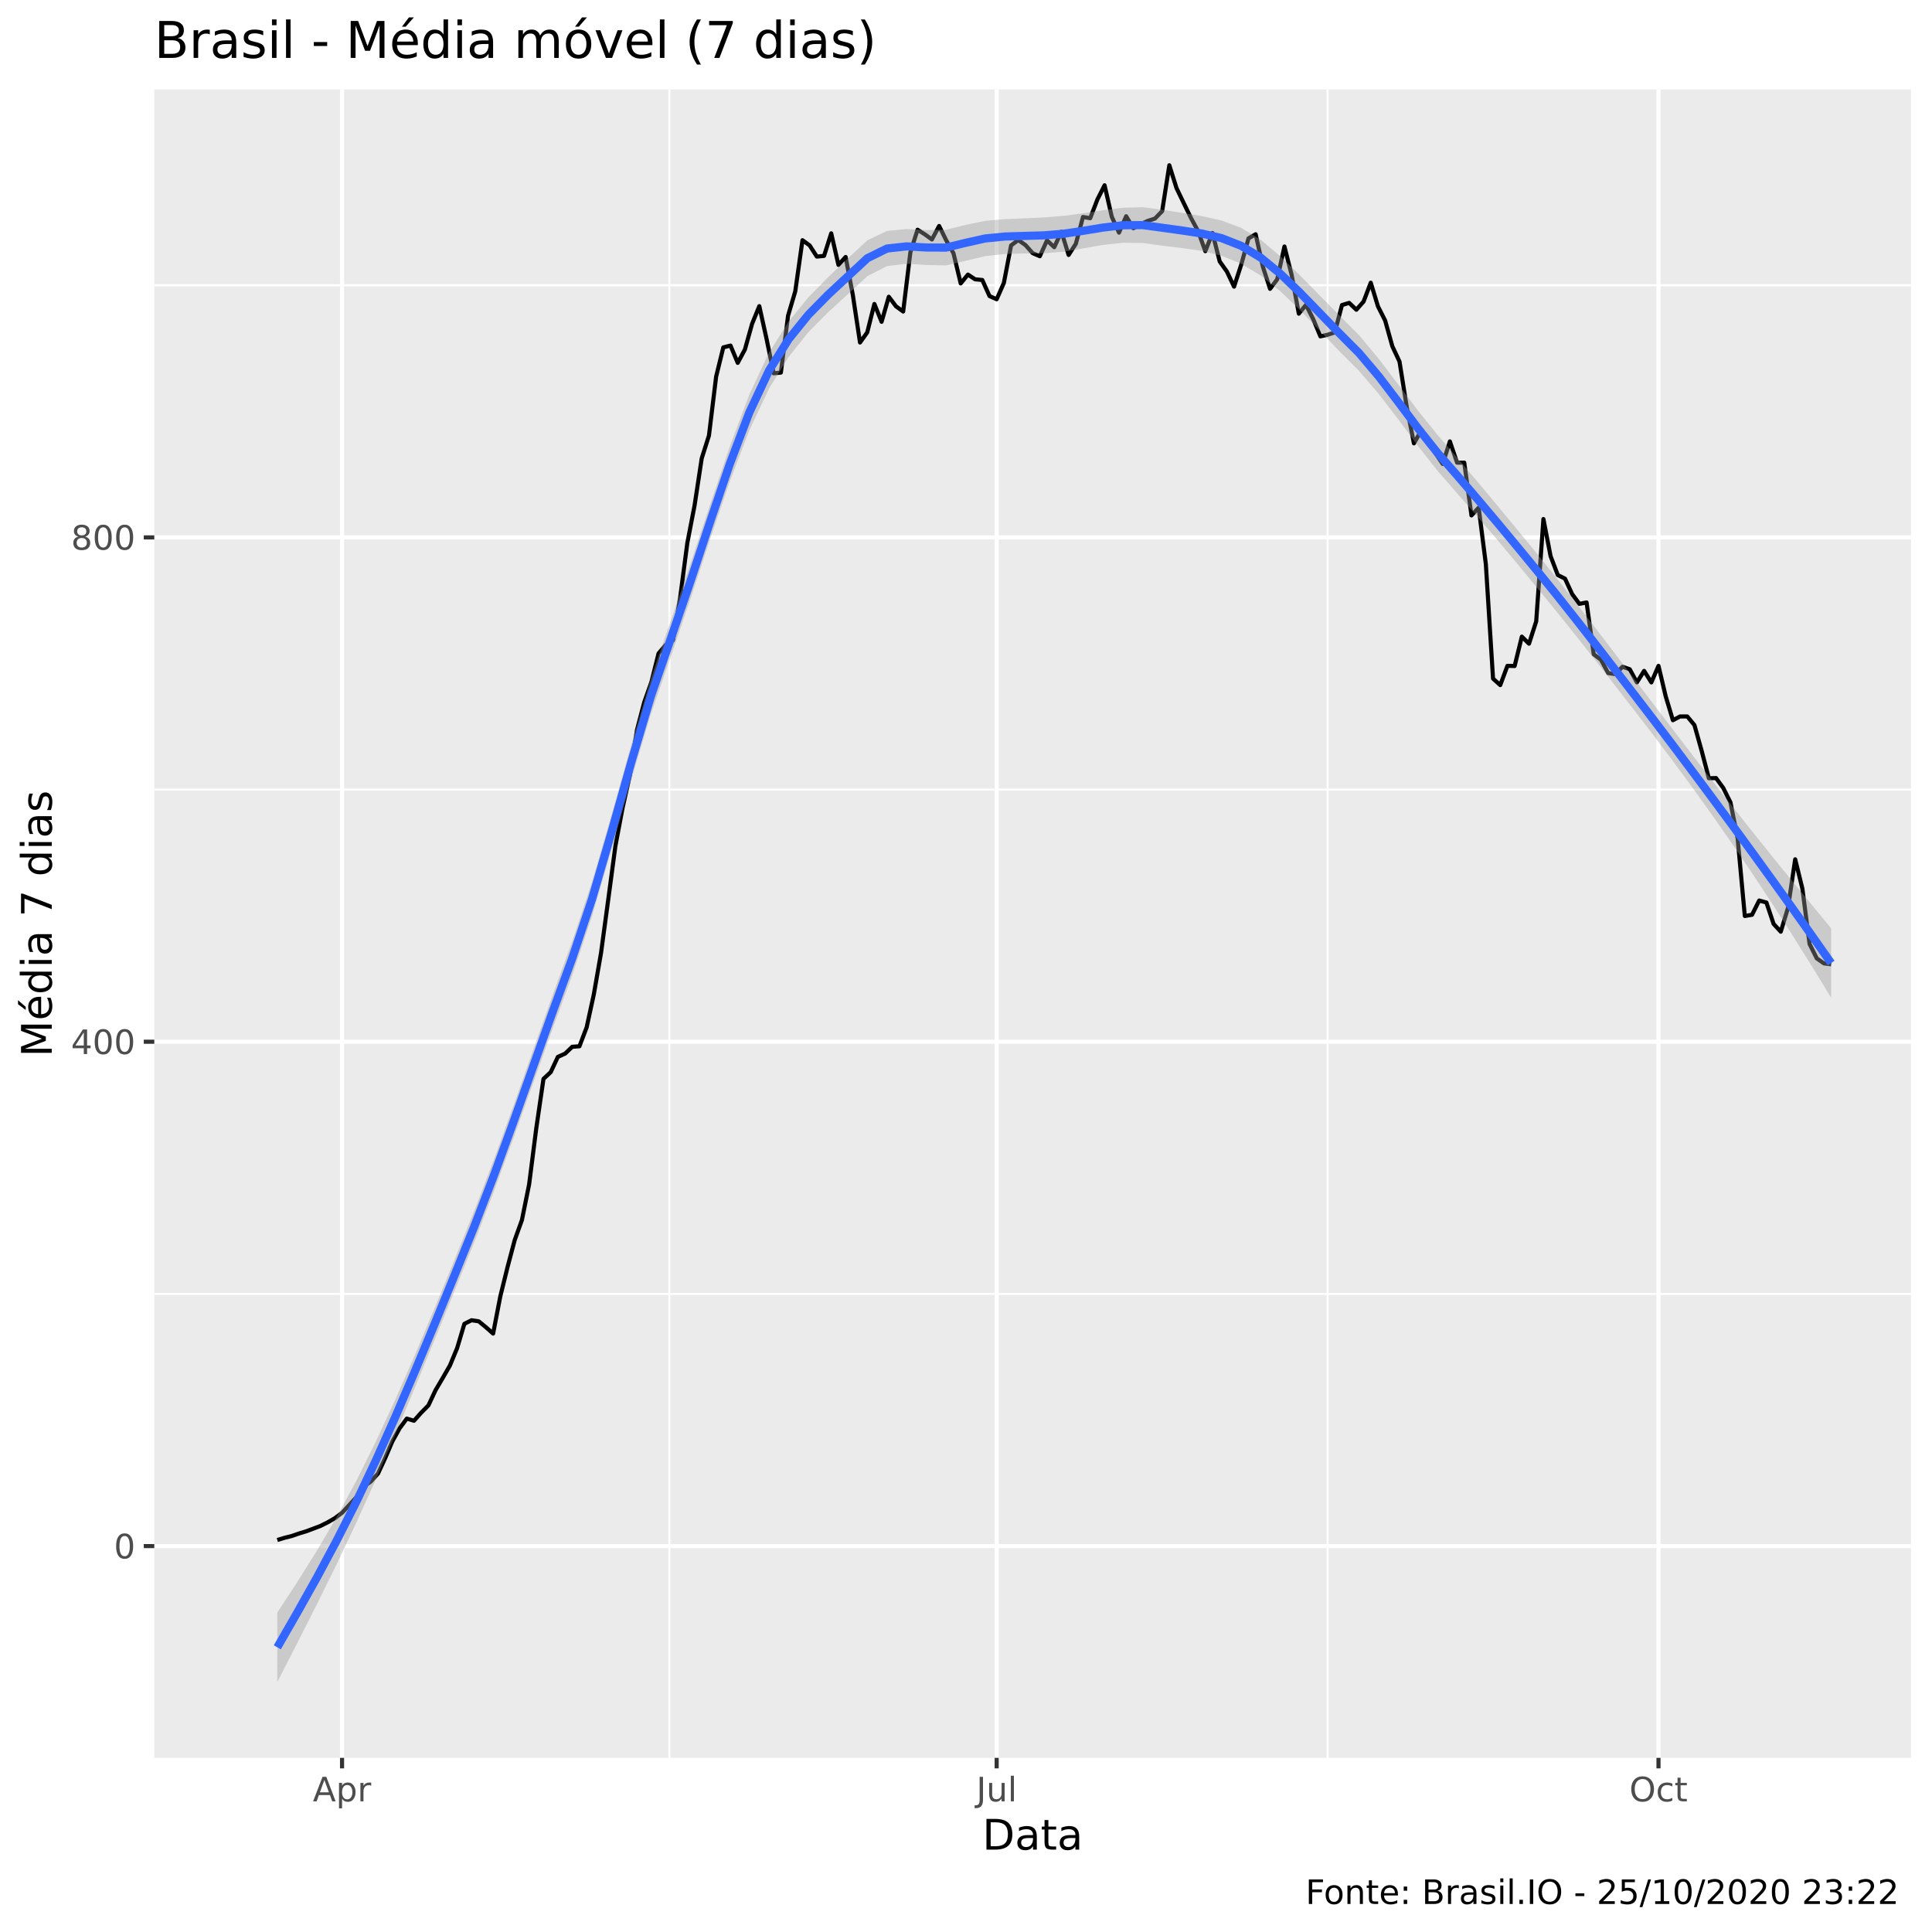
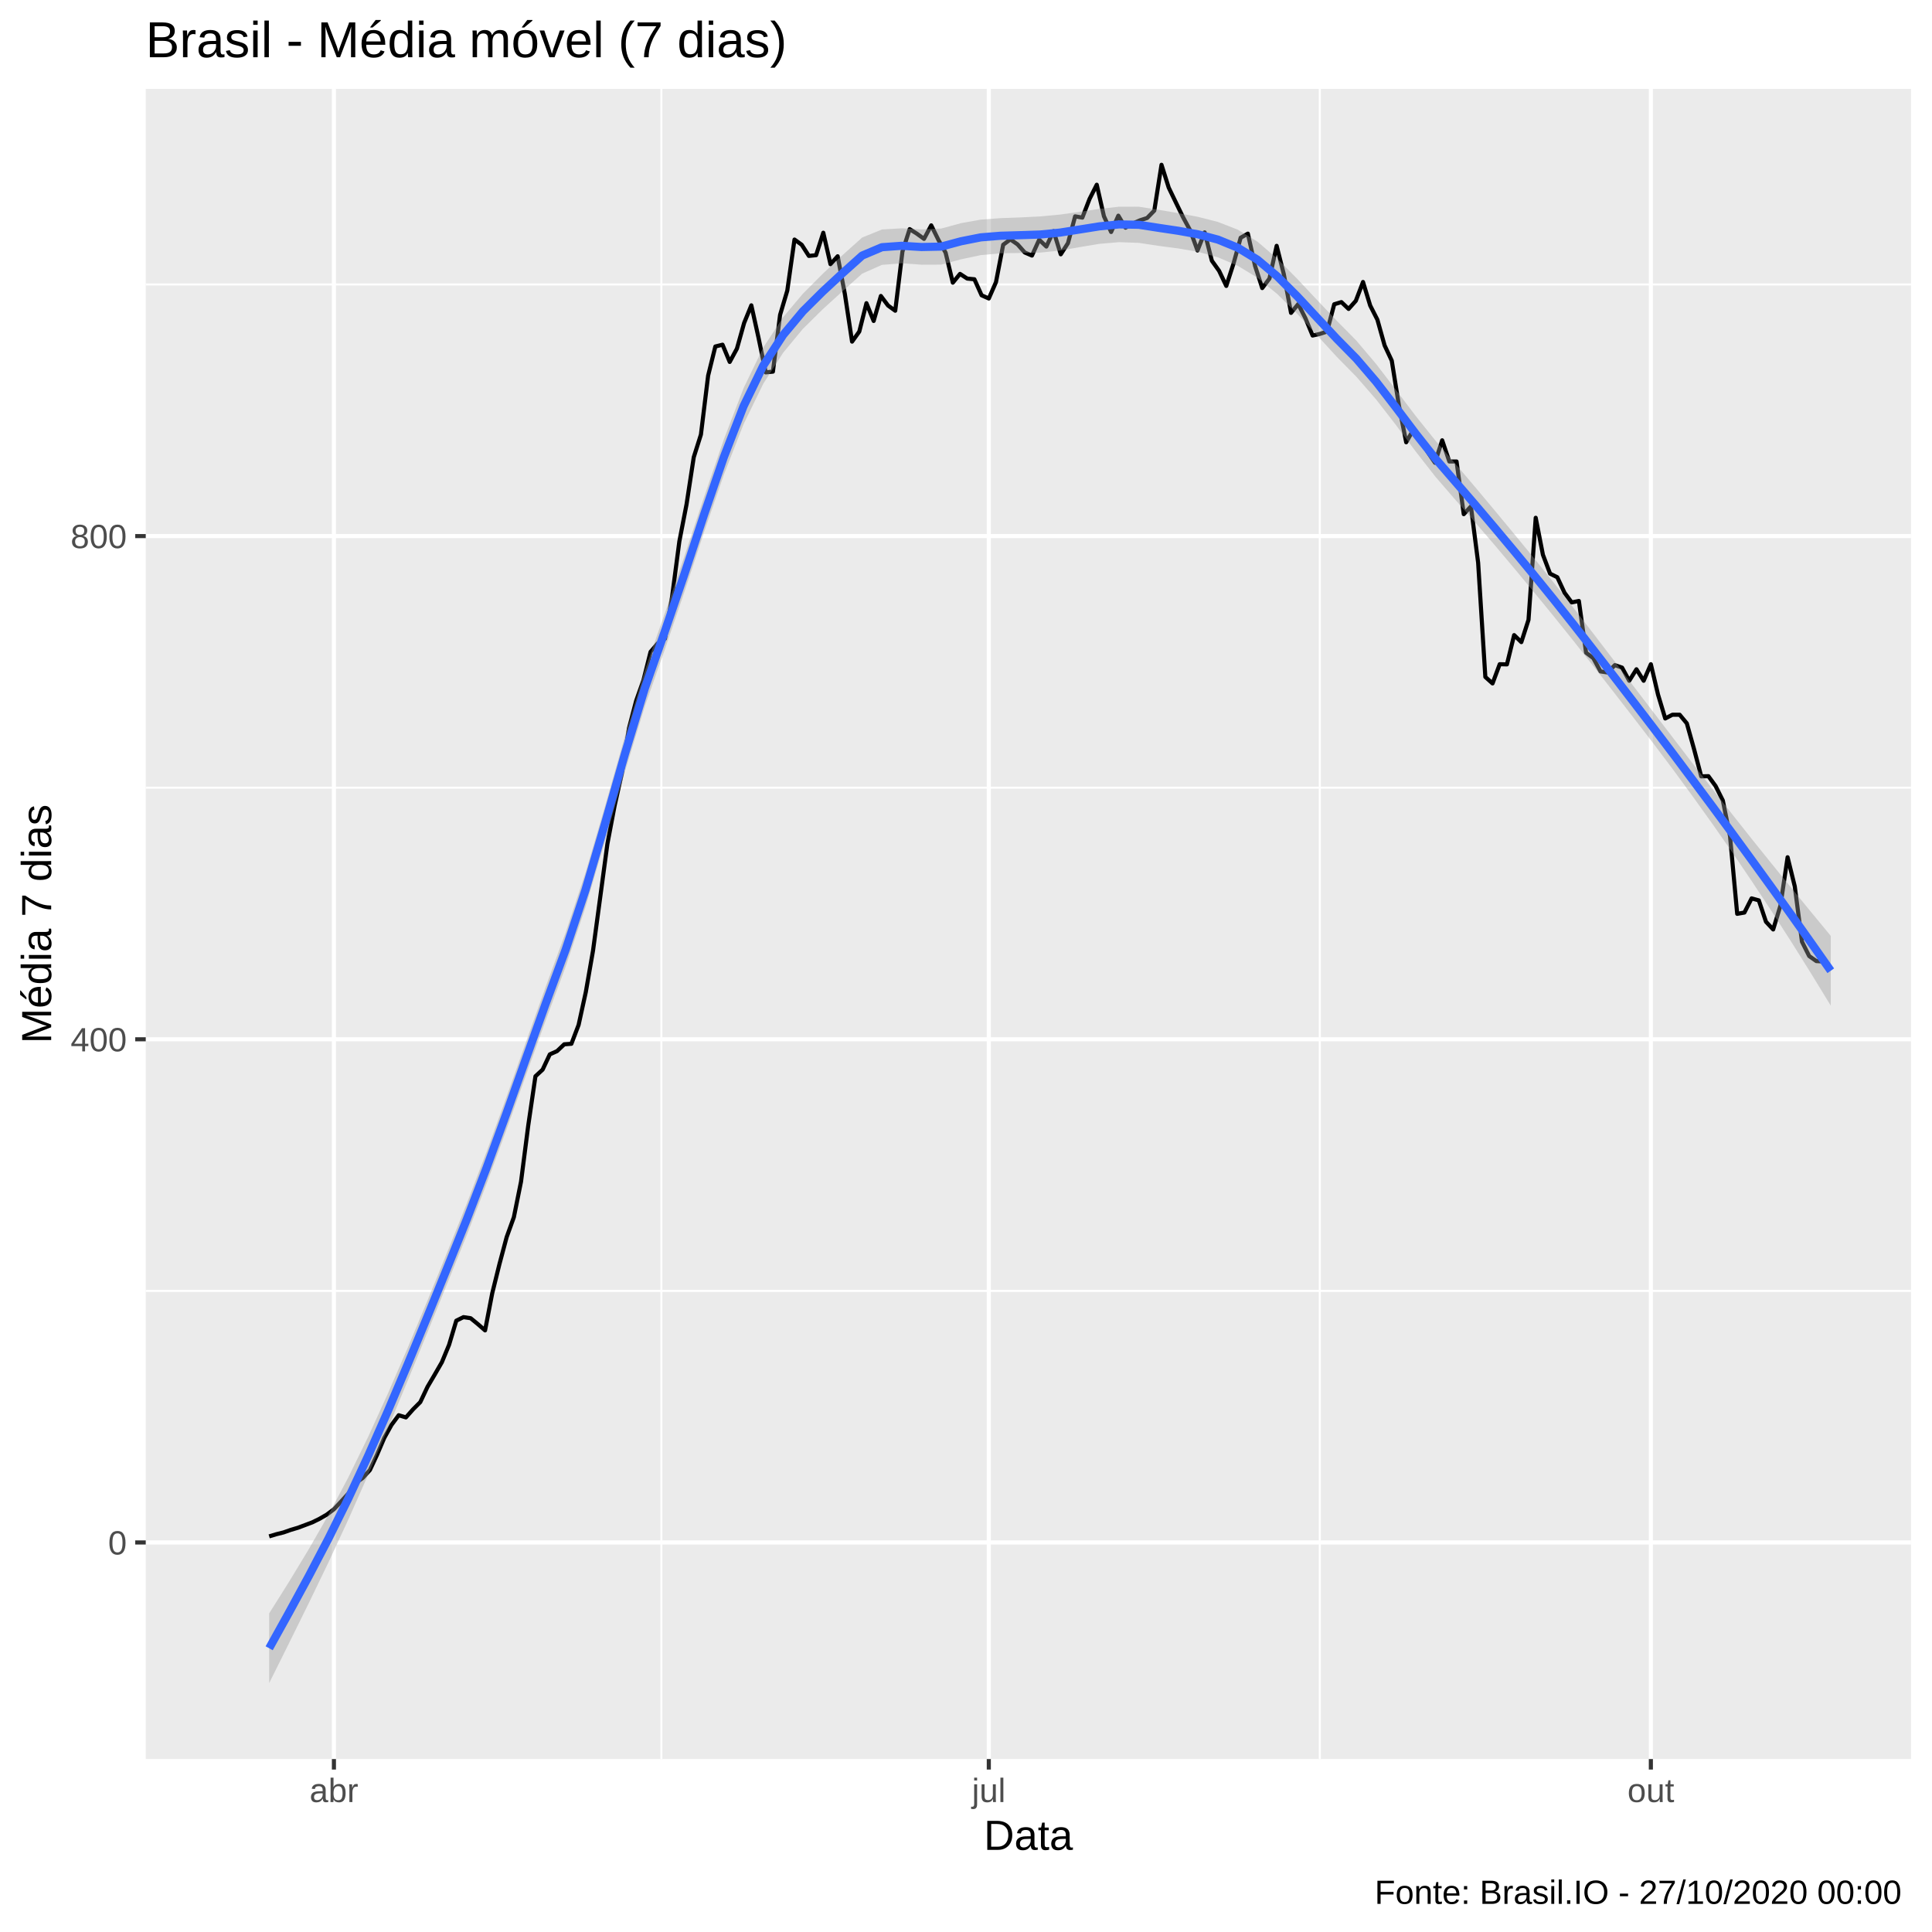
<svg xmlns="http://www.w3.org/2000/svg" viewBox="0 0 504.00 504.00">
  <defs>
    <style type="text/css">
    line, polyline, polygon, path, rect, circle {
      fill: none;
      stroke: #000000;
      stroke-linecap: round;
      stroke-linejoin: round;
      stroke-miterlimit: 10.00;
    }
  </style>
  </defs>
  <rect width="100%" height="100%" style="stroke: none; fill: #FFFFFF;" />
-   <rect x="0" y="0.00" width="504.00" height="504.00" style="stroke-width: 1.07; stroke: #FFFFFF; fill: #FFFFFF;" />
+   <rect x="-0" y="0.00" width="504.00" height="504.00" style="stroke-width: 1.07; stroke: #FFFFFF; fill: #FFFFFF;" />
  <defs>
-     <clipPath id="cpNDAuMjV8NDk4LjUyfDQ1OC41N3wyMy4zMw==">
-       <rect x="40.25" y="23.33" width="458.27" height="435.24" />
+     <clipPath id="cpMzguMDJ8NDk4LjUyfDQ1OC44OHwyMy4xOQ==">
+       <rect x="38.02" y="23.19" width="460.50" height="435.69" />
    </clipPath>
  </defs>
-   <rect x="40.25" y="23.33" width="458.27" height="435.24" style="stroke-width: 1.07; stroke: none; fill: #EBEBEB;" clip-path="url(#cpNDAuMjV8NDk4LjUyfDQ1OC41N3wyMy4zMw==)" />
-   <polyline points="40.25,337.55 498.52,337.55 " style="stroke-width: 0.53; stroke: #FFFFFF; stroke-linecap: butt;" clip-path="url(#cpNDAuMjV8NDk4LjUyfDQ1OC41N3wyMy4zMw==)" />
-   <polyline points="40.25,205.98 498.52,205.98 " style="stroke-width: 0.53; stroke: #FFFFFF; stroke-linecap: butt;" clip-path="url(#cpNDAuMjV8NDk4LjUyfDQ1OC41N3wyMy4zMw==)" />
-   <polyline points="40.25,74.41 498.52,74.41 " style="stroke-width: 0.53; stroke: #FFFFFF; stroke-linecap: butt;" clip-path="url(#cpNDAuMjV8NDk4LjUyfDQ1OC41N3wyMy4zMw==)" />
-   <polyline points="174.62,458.57 174.62,23.33 " style="stroke-width: 0.53; stroke: #FFFFFF; stroke-linecap: butt;" clip-path="url(#cpNDAuMjV8NDk4LjUyfDQ1OC41N3wyMy4zMw==)" />
-   <polyline points="346.33,458.57 346.33,23.33 " style="stroke-width: 0.53; stroke: #FFFFFF; stroke-linecap: butt;" clip-path="url(#cpNDAuMjV8NDk4LjUyfDQ1OC41N3wyMy4zMw==)" />
-   <polyline points="40.25,403.33 498.52,403.33 " style="stroke-width: 1.07; stroke: #FFFFFF; stroke-linecap: butt;" clip-path="url(#cpNDAuMjV8NDk4LjUyfDQ1OC41N3wyMy4zMw==)" />
-   <polyline points="40.25,271.76 498.52,271.76 " style="stroke-width: 1.07; stroke: #FFFFFF; stroke-linecap: butt;" clip-path="url(#cpNDAuMjV8NDk4LjUyfDQ1OC41N3wyMy4zMw==)" />
-   <polyline points="40.25,140.19 498.52,140.19 " style="stroke-width: 1.07; stroke: #FFFFFF; stroke-linecap: butt;" clip-path="url(#cpNDAuMjV8NDk4LjUyfDQ1OC41N3wyMy4zMw==)" />
-   <polyline points="89.23,458.57 89.23,23.33 " style="stroke-width: 1.07; stroke: #FFFFFF; stroke-linecap: butt;" clip-path="url(#cpNDAuMjV8NDk4LjUyfDQ1OC41N3wyMy4zMw==)" />
-   <polyline points="260.00,458.57 260.00,23.33 " style="stroke-width: 1.07; stroke: #FFFFFF; stroke-linecap: butt;" clip-path="url(#cpNDAuMjV8NDk4LjUyfDQ1OC41N3wyMy4zMw==)" />
-   <polyline points="432.65,458.57 432.65,23.33 " style="stroke-width: 1.07; stroke: #FFFFFF; stroke-linecap: butt;" clip-path="url(#cpNDAuMjV8NDk4LjUyfDQ1OC41N3wyMy4zMw==)" />
-   <polyline points="72.34,401.74 74.22,401.17 76.10,400.70 77.97,400.05 79.85,399.48 81.73,398.78 83.60,398.07 85.48,397.13 87.36,396.05 89.23,394.64 91.11,392.62 92.99,390.55 94.86,387.83 96.74,386.47 98.62,384.40 100.49,380.36 102.37,375.99 104.25,372.60 106.12,370.07 108.00,370.63 109.88,368.52 111.75,366.64 113.63,362.64 115.51,359.45 117.38,356.20 119.26,351.65 121.14,345.35 123.01,344.41 124.89,344.69 126.77,346.24 128.64,347.89 130.52,338.16 132.40,330.55 134.27,323.50 136.15,318.28 138.03,308.98 139.90,294.32 141.78,281.44 143.66,279.70 145.53,275.71 147.41,274.86 149.28,273.08 151.16,272.94 153.04,268.00 154.91,259.40 156.79,248.60 158.67,234.69 160.54,220.69 162.42,210.72 164.30,202.31 166.17,190.42 168.05,183.23 169.93,177.92 171.80,170.45 173.68,168.24 175.56,167.02 177.43,155.89 179.31,141.60 181.19,131.87 183.06,119.56 184.94,113.64 186.82,98.23 188.69,90.62 190.57,90.15 192.45,94.66 194.32,91.18 196.20,84.46 198.08,79.86 199.95,88.32 201.83,97.38 203.71,97.20 205.58,82.35 207.46,76.00 209.34,62.66 211.21,64.02 213.09,66.94 214.97,66.75 216.84,60.87 218.72,69.10 220.60,67.03 222.47,76.90 224.35,89.35 226.23,86.72 228.10,79.29 229.98,83.95 231.86,77.41 233.73,79.90 235.61,81.27 237.49,65.81 239.36,59.93 241.24,61.11 243.11,62.47 244.99,58.95 246.87,62.75 248.74,66.09 250.62,73.94 252.50,71.63 254.37,72.86 256.25,73.04 258.13,77.23 260.00,78.07 261.88,73.80 263.76,64.02 265.63,62.61 267.51,63.93 269.39,66.04 271.26,66.84 273.14,62.71 275.02,64.49 276.89,60.45 278.77,66.51 280.65,63.60 282.52,56.60 284.40,56.93 286.28,52.04 288.15,48.33 290.03,56.55 291.91,60.69 293.78,56.41 295.66,59.56 297.54,58.48 299.41,57.63 301.29,57.02 303.17,55.09 305.04,43.11 306.92,49.08 308.80,52.98 310.67,56.83 312.55,60.31 314.43,65.53 316.30,60.78 318.18,68.20 320.06,70.84 321.93,74.78 323.81,69.00 325.69,62.19 327.56,61.11 329.44,69.57 331.32,75.35 333.19,72.86 335.07,64.30 336.95,71.73 338.82,81.83 340.70,79.53 342.57,83.24 344.45,87.75 346.33,87.33 348.20,86.72 350.08,79.58 351.96,79.01 353.83,80.80 355.71,78.68 357.59,73.75 359.46,79.90 361.34,83.62 363.22,90.34 365.09,94.33 366.97,106.12 368.85,115.66 370.72,112.37 372.60,114.96 374.48,118.25 376.35,121.02 378.23,115.15 380.11,120.69 381.98,120.69 383.86,134.46 385.74,132.44 387.61,147.15 389.49,177.03 391.37,178.72 393.24,173.70 395.12,173.74 397.00,166.08 398.87,167.92 400.75,162.09 402.63,135.40 404.50,145.08 406.38,150.01 408.26,150.95 410.13,154.99 412.01,157.53 413.89,157.16 415.76,170.69 417.64,172.10 419.52,175.58 421.39,175.86 423.27,173.93 425.15,174.59 427.02,178.02 428.90,175.01 430.78,178.02 432.65,173.70 434.53,181.64 436.41,187.89 438.28,186.90 440.16,186.90 442.03,189.16 443.91,195.87 445.79,203.02 447.66,202.97 449.54,205.55 451.42,209.31 453.29,218.66 455.17,238.96 457.05,238.64 458.92,234.92 460.80,235.44 462.68,241.03 464.55,243.05 466.43,236.85 468.31,224.16 470.18,231.78 472.06,246.25 473.94,250.01 475.81,251.32 477.69,251.56 " style="stroke-width: 1.07; stroke-linecap: butt;" clip-path="url(#cpNDAuMjV8NDk4LjUyfDQ1OC41N3wyMy4zMw==)" />
-   <polygon points="72.34,420.66 77.48,412.82 82.61,404.62 87.74,395.90 92.87,386.47 98.00,376.17 103.13,365.10 108.26,353.41 113.39,341.24 118.52,328.74 123.65,316.04 128.78,302.65 133.92,288.52 139.05,274.02 144.18,259.54 149.31,245.46 154.44,230.08 159.57,212.47 164.70,194.19 169.83,176.86 174.96,161.99 180.09,147.13 185.23,131.65 190.36,116.55 195.49,102.92 200.62,91.97 205.75,83.85 210.88,77.57 216.01,72.33 221.14,67.46 226.27,62.68 231.40,60.24 236.54,59.75 241.67,60.01 246.80,59.94 251.93,58.66 257.06,57.60 262.19,57.16 267.32,56.95 272.45,56.72 277.58,56.29 282.71,55.61 287.84,54.83 292.98,54.19 298.11,54.05 303.24,54.74 308.37,55.53 313.50,56.36 318.63,57.52 323.76,59.43 328.89,62.56 334.02,66.87 339.15,71.86 344.29,77.10 349.42,82.29 354.55,87.45 359.68,93.61 364.81,100.37 369.94,107.16 375.07,113.53 380.20,119.46 385.33,125.53 390.46,131.69 395.59,137.89 400.73,144.16 405.86,150.55 410.99,157.09 416.12,163.73 421.25,170.44 426.38,177.17 431.51,183.89 436.64,190.62 441.77,197.31 446.90,203.95 452.04,210.51 457.17,216.99 462.30,223.38 467.43,229.70 472.56,235.95 477.69,242.17 477.69,260.29 472.56,251.90 467.43,243.71 462.30,235.71 457.17,227.93 452.04,220.36 446.90,212.99 441.77,205.82 436.64,198.84 431.51,192.03 426.38,185.36 421.25,178.76 416.12,172.19 410.99,165.69 405.86,159.29 400.73,153.03 395.59,146.80 390.46,140.66 385.33,134.66 380.20,128.77 375.07,122.90 369.94,116.37 364.81,109.46 359.68,102.78 354.55,96.79 349.42,91.64 344.29,86.26 339.15,80.90 334.02,76.00 328.89,71.88 323.76,68.79 318.63,66.71 313.50,65.45 308.37,64.72 303.24,64.10 298.11,63.38 292.98,63.33 287.84,63.88 282.71,64.77 277.58,65.64 272.45,66.06 267.32,66.12 262.19,66.25 257.06,66.81 251.93,68.03 246.80,69.24 241.67,69.12 236.54,68.80 231.40,69.42 226.27,72.04 221.14,76.78 216.01,81.48 210.88,86.66 205.75,93.08 200.62,101.35 195.49,112.21 190.36,125.64 185.23,140.71 180.09,156.34 174.96,171.36 169.83,186.17 164.70,203.30 159.57,221.44 154.44,239.00 149.31,254.33 144.18,268.28 139.05,282.62 133.92,296.98 128.78,310.97 123.65,324.23 118.52,336.88 113.39,349.47 108.26,361.92 103.13,374.14 98.00,386.02 92.87,397.41 87.74,408.23 82.61,418.63 77.48,428.76 72.34,438.79 " style="stroke-width: 0.00; stroke: none; fill: #999999; fill-opacity: 0.40;" clip-path="url(#cpNDAuMjV8NDk4LjUyfDQ1OC41N3wyMy4zMw==)" />
-   <polyline points="72.34,420.66 77.48,412.82 82.61,404.62 87.74,395.90 92.87,386.47 98.00,376.17 103.13,365.10 108.26,353.41 113.39,341.24 118.52,328.74 123.65,316.04 128.78,302.65 133.92,288.52 139.05,274.02 144.18,259.54 149.31,245.46 154.44,230.08 159.57,212.47 164.70,194.19 169.83,176.86 174.96,161.99 180.09,147.13 185.23,131.65 190.36,116.55 195.49,102.92 200.62,91.97 205.75,83.85 210.88,77.57 216.01,72.33 221.14,67.46 226.27,62.68 231.40,60.24 236.54,59.75 241.67,60.01 246.80,59.94 251.93,58.66 257.06,57.60 262.19,57.16 267.32,56.95 272.45,56.72 277.58,56.29 282.71,55.61 287.84,54.83 292.98,54.19 298.11,54.05 303.24,54.74 308.37,55.53 313.50,56.36 318.63,57.52 323.76,59.43 328.89,62.56 334.02,66.87 339.15,71.86 344.29,77.10 349.42,82.29 354.55,87.45 359.68,93.61 364.81,100.37 369.94,107.16 375.07,113.53 380.20,119.46 385.33,125.53 390.46,131.69 395.59,137.89 400.73,144.16 405.86,150.55 410.99,157.09 416.12,163.73 421.25,170.44 426.38,177.17 431.51,183.89 436.64,190.62 441.77,197.31 446.90,203.95 452.04,210.51 457.17,216.99 462.30,223.38 467.43,229.70 472.56,235.95 477.69,242.17 " style="stroke-width: 2.13; stroke: none;" clip-path="url(#cpNDAuMjV8NDk4LjUyfDQ1OC41N3wyMy4zMw==)" />
-   <polyline points="477.69,260.29 472.56,251.90 467.43,243.71 462.30,235.71 457.17,227.93 452.04,220.36 446.90,212.99 441.77,205.82 436.64,198.84 431.51,192.03 426.38,185.36 421.25,178.76 416.12,172.19 410.99,165.69 405.86,159.29 400.73,153.03 395.59,146.80 390.46,140.66 385.33,134.66 380.20,128.77 375.07,122.90 369.94,116.37 364.81,109.46 359.68,102.78 354.55,96.79 349.42,91.64 344.29,86.26 339.15,80.90 334.02,76.00 328.89,71.88 323.76,68.79 318.63,66.71 313.50,65.45 308.37,64.72 303.24,64.10 298.11,63.38 292.98,63.33 287.84,63.88 282.71,64.77 277.58,65.64 272.45,66.06 267.32,66.12 262.19,66.25 257.06,66.81 251.93,68.03 246.80,69.24 241.67,69.12 236.54,68.80 231.40,69.42 226.27,72.04 221.14,76.78 216.01,81.48 210.88,86.66 205.75,93.08 200.62,101.35 195.49,112.21 190.36,125.64 185.23,140.71 180.09,156.34 174.96,171.36 169.83,186.17 164.70,203.30 159.57,221.44 154.44,239.00 149.31,254.33 144.18,268.28 139.05,282.62 133.92,296.98 128.78,310.97 123.65,324.23 118.52,336.88 113.39,349.47 108.26,361.92 103.13,374.14 98.00,386.02 92.87,397.41 87.74,408.23 82.61,418.63 77.48,428.76 72.34,438.79 " style="stroke-width: 2.13; stroke: none;" clip-path="url(#cpNDAuMjV8NDk4LjUyfDQ1OC41N3wyMy4zMw==)" />
-   <polyline points="72.34,429.73 77.48,420.79 82.61,411.63 87.74,402.06 92.87,391.94 98.00,381.10 103.13,369.62 108.26,357.66 113.39,345.36 118.52,332.81 123.65,320.14 128.78,306.81 133.92,292.75 139.05,278.32 144.18,263.91 149.31,249.90 154.44,234.54 159.57,216.96 164.70,198.75 169.83,181.51 174.96,166.68 180.09,151.73 185.23,136.18 190.36,121.10 195.49,107.57 200.62,96.66 205.75,88.46 210.88,82.11 216.01,76.90 221.14,72.12 226.27,67.36 231.40,64.83 236.54,64.27 241.67,64.57 246.80,64.59 251.93,63.34 257.06,62.20 262.19,61.70 267.32,61.54 272.45,61.39 277.58,60.96 282.71,60.19 287.84,59.35 292.98,58.76 298.11,58.72 303.24,59.42 308.37,60.13 313.50,60.91 318.63,62.11 323.76,64.11 328.89,67.22 334.02,71.43 339.15,76.38 344.29,81.68 349.42,86.97 354.55,92.12 359.68,98.19 364.81,104.92 369.94,111.77 375.07,118.22 380.20,124.11 385.33,130.09 390.46,136.18 395.59,142.35 400.73,148.59 405.86,154.92 410.99,161.39 416.12,167.96 421.25,174.60 426.38,181.27 431.51,187.96 436.64,194.73 441.77,201.57 446.90,208.47 452.04,215.44 457.17,222.46 462.30,229.55 467.43,236.70 472.56,243.93 477.69,251.23 " style="stroke-width: 2.13; stroke: #3366FF; stroke-linecap: butt;" clip-path="url(#cpNDAuMjV8NDk4LjUyfDQ1OC41N3wyMy4zMw==)" />
+   <rect x="38.02" y="23.19" width="460.50" height="435.69" style="stroke-width: 1.07; stroke: none; fill: #EBEBEB;" clip-path="url(#cpMzguMDJ8NDk4LjUyfDQ1OC44OHwyMy4xOQ==)" />
+   <polyline points="38.02,336.75 498.52,336.75 " style="stroke-width: 0.53; stroke: #FFFFFF; stroke-linecap: butt;" clip-path="url(#cpMzguMDJ8NDk4LjUyfDQ1OC44OHwyMy4xOQ==)" />
+   <polyline points="38.02,205.48 498.52,205.48 " style="stroke-width: 0.53; stroke: #FFFFFF; stroke-linecap: butt;" clip-path="url(#cpMzguMDJ8NDk4LjUyfDQ1OC44OHwyMy4xOQ==)" />
+   <polyline points="38.02,74.21 498.52,74.21 " style="stroke-width: 0.53; stroke: #FFFFFF; stroke-linecap: butt;" clip-path="url(#cpMzguMDJ8NDk4LjUyfDQ1OC44OHwyMy4xOQ==)" />
+   <polyline points="172.53,458.88 172.53,23.19 " style="stroke-width: 0.53; stroke: #FFFFFF; stroke-linecap: butt;" clip-path="url(#cpMzguMDJ8NDk4LjUyfDQ1OC44OHwyMy4xOQ==)" />
+   <polyline points="344.30,458.88 344.30,23.19 " style="stroke-width: 0.53; stroke: #FFFFFF; stroke-linecap: butt;" clip-path="url(#cpMzguMDJ8NDk4LjUyfDQ1OC44OHwyMy4xOQ==)" />
+   <polyline points="38.02,402.38 498.52,402.38 " style="stroke-width: 1.07; stroke: #FFFFFF; stroke-linecap: butt;" clip-path="url(#cpMzguMDJ8NDk4LjUyfDQ1OC44OHwyMy4xOQ==)" />
+   <polyline points="38.02,271.12 498.52,271.12 " style="stroke-width: 1.07; stroke: #FFFFFF; stroke-linecap: butt;" clip-path="url(#cpMzguMDJ8NDk4LjUyfDQ1OC44OHwyMy4xOQ==)" />
+   <polyline points="38.02,139.85 498.52,139.85 " style="stroke-width: 1.07; stroke: #FFFFFF; stroke-linecap: butt;" clip-path="url(#cpMzguMDJ8NDk4LjUyfDQ1OC44OHwyMy4xOQ==)" />
+   <polyline points="87.11,458.88 87.11,23.19 " style="stroke-width: 1.07; stroke: #FFFFFF; stroke-linecap: butt;" clip-path="url(#cpMzguMDJ8NDk4LjUyfDQ1OC44OHwyMy4xOQ==)" />
+   <polyline points="257.95,458.88 257.95,23.19 " style="stroke-width: 1.07; stroke: #FFFFFF; stroke-linecap: butt;" clip-path="url(#cpMzguMDJ8NDk4LjUyfDQ1OC44OHwyMy4xOQ==)" />
+   <polyline points="430.66,458.88 430.66,23.19 " style="stroke-width: 1.07; stroke: #FFFFFF; stroke-linecap: butt;" clip-path="url(#cpMzguMDJ8NDk4LjUyfDQ1OC44OHwyMy4xOQ==)" />
+   <polyline points="70.22,400.79 72.09,400.23 73.97,399.76 75.85,399.10 77.73,398.54 79.60,397.84 81.48,397.13 83.36,396.20 85.24,395.12 87.11,393.71 88.99,391.70 90.87,389.63 92.74,386.91 94.62,385.55 96.50,383.49 98.38,379.46 100.25,375.10 102.13,371.72 104.01,369.19 105.89,369.76 107.76,367.65 109.64,365.77 111.52,361.79 113.40,358.60 115.27,355.36 117.15,350.82 119.03,344.53 120.90,343.60 122.78,343.88 124.66,345.42 126.54,347.06 128.41,337.36 130.29,329.77 132.17,322.73 134.05,317.53 135.92,308.25 137.80,293.62 139.68,280.77 141.55,279.04 143.43,275.05 145.31,274.21 147.19,272.43 149.06,272.29 150.94,267.37 152.82,258.79 154.70,248.00 156.57,234.13 158.45,220.16 160.33,210.22 162.20,201.83 164.08,189.96 165.96,182.79 167.84,177.49 169.71,170.04 171.59,167.84 173.47,166.62 175.35,155.51 177.22,141.25 179.10,131.55 180.98,119.27 182.85,113.36 184.73,97.98 186.61,90.39 188.49,89.92 190.36,94.42 192.24,90.95 194.12,84.25 196.00,79.65 197.87,88.09 199.75,97.14 201.63,96.95 203.50,82.14 205.38,75.81 207.26,62.49 209.14,63.85 211.01,66.76 212.89,66.57 214.77,60.71 216.65,68.92 218.52,66.85 220.40,76.70 222.28,89.12 224.16,86.50 226.03,79.09 227.91,83.73 229.79,77.21 231.66,79.70 233.54,81.06 235.42,65.63 237.30,59.77 239.17,60.95 241.05,62.31 242.93,58.79 244.81,62.59 246.68,65.92 248.56,73.74 250.44,71.45 252.31,72.67 254.19,72.85 256.07,77.03 257.95,77.87 259.82,73.60 261.70,63.85 263.58,62.45 265.46,63.76 267.33,65.87 269.21,66.67 271.09,62.54 272.96,64.32 274.84,60.29 276.72,66.34 278.60,63.43 280.47,56.44 282.35,56.77 284.23,51.90 286.11,48.19 287.98,56.40 289.86,60.52 291.74,56.26 293.61,59.40 295.49,58.32 297.37,57.48 299.25,56.87 301.12,54.94 303.00,42.99 304.88,48.94 306.76,52.84 308.63,56.68 310.51,60.15 312.39,65.35 314.26,60.62 316.14,68.02 318.02,70.65 319.90,74.59 321.77,68.82 323.65,62.02 325.53,60.95 327.41,69.38 329.28,75.15 331.16,72.67 333.04,64.13 334.91,71.54 336.79,81.62 338.67,79.32 340.55,83.03 342.42,87.53 344.30,87.11 346.18,86.50 348.06,79.37 349.93,78.81 351.81,80.59 353.69,78.48 355.57,73.56 357.44,79.70 359.32,83.40 361.20,90.11 363.07,94.09 364.95,105.86 366.83,115.38 368.71,112.09 370.58,114.67 372.46,117.95 374.34,120.72 376.22,114.86 378.09,120.39 379.97,120.39 381.85,134.13 383.72,132.11 385.60,146.79 387.48,176.60 389.36,178.29 391.23,173.27 393.11,173.32 394.99,165.68 396.87,167.51 398.74,161.69 400.62,135.07 402.50,144.72 404.37,149.65 406.25,150.58 408.13,154.62 410.01,157.15 411.88,156.77 413.76,170.27 415.64,171.68 417.52,175.15 419.39,175.43 421.27,173.51 423.15,174.16 425.02,177.59 426.90,174.59 428.78,177.59 430.66,173.27 432.53,181.20 434.41,187.43 436.29,186.45 438.17,186.45 440.04,188.70 441.92,195.40 443.80,202.53 445.67,202.48 447.55,205.06 449.43,208.81 451.31,218.14 453.18,238.39 455.06,238.06 456.94,234.36 458.82,234.88 460.69,240.46 462.57,242.47 464.45,236.28 466.33,223.63 468.20,231.22 470.08,245.66 471.96,249.41 473.83,250.72 475.71,250.82 477.59,252.74 " style="stroke-width: 1.07; stroke-linecap: butt;" clip-path="url(#cpMzguMDJ8NDk4LjUyfDQ1OC44OHwyMy4xOQ==)" />
+   <polygon points="70.22,420.88 75.37,412.69 80.53,404.17 85.69,395.16 90.84,385.46 96.00,374.91 101.16,363.60 106.31,351.73 111.47,339.40 116.63,326.77 121.78,313.95 126.94,300.45 132.10,286.25 137.25,271.73 142.41,257.28 147.57,243.25 152.72,227.73 157.88,210.15 163.04,192.01 168.19,174.93 173.35,160.23 178.51,145.23 183.66,129.71 188.82,114.67 193.98,101.25 199.13,90.63 204.29,82.75 209.45,76.62 214.60,71.45 219.76,66.58 224.92,61.96 230.07,59.87 235.23,59.56 240.39,59.84 245.54,59.62 250.70,58.22 255.86,57.29 261.01,56.91 266.17,56.72 271.32,56.46 276.48,55.98 281.64,55.27 286.79,54.49 291.95,53.92 297.11,53.93 302.26,54.73 307.42,55.61 312.58,56.58 317.73,57.90 322.89,59.91 328.05,63.05 333.20,67.48 338.36,72.69 343.52,78.19 348.67,83.62 353.83,88.85 358.99,94.95 364.14,101.69 369.30,108.49 374.46,114.93 379.61,120.92 384.77,127.00 389.93,133.17 395.08,139.39 400.24,145.68 405.40,152.10 410.55,158.67 415.71,165.35 420.87,172.09 426.02,178.85 431.18,185.60 436.34,192.35 441.49,199.07 446.65,205.73 451.81,212.32 456.96,218.83 462.12,225.25 467.28,231.60 472.43,237.89 477.59,244.14 477.59,262.34 472.43,253.91 467.28,245.68 462.12,237.65 456.96,229.84 451.81,222.23 446.65,214.83 441.49,207.63 436.34,200.61 431.18,193.77 426.02,187.07 420.87,180.43 415.71,173.83 410.55,167.29 405.40,160.87 400.24,154.57 395.08,148.34 389.93,142.22 384.77,136.22 379.61,130.32 374.46,124.37 369.30,117.76 364.14,110.85 358.99,104.21 353.83,98.28 348.67,93.03 343.52,87.40 338.36,81.81 333.20,76.71 328.05,72.47 322.89,69.33 317.73,67.13 312.58,65.70 307.42,64.82 302.26,64.14 297.11,63.36 291.95,63.17 286.79,63.61 281.64,64.47 276.48,65.37 271.32,65.90 266.17,65.99 261.01,66.08 255.86,66.55 250.70,67.65 245.54,69.03 240.39,69.05 235.23,68.68 230.07,69.10 224.92,71.38 219.76,76.00 214.60,80.70 209.45,85.79 204.29,92.03 199.13,100.08 193.98,110.63 188.82,123.86 183.66,138.83 178.51,154.50 173.35,169.67 168.19,184.33 163.04,201.21 157.88,219.18 152.72,236.69 147.57,252.15 142.41,266.04 137.25,280.35 132.10,294.73 126.94,308.79 121.78,322.17 116.63,334.93 111.47,347.66 106.31,360.29 101.16,372.70 96.00,384.81 90.84,396.46 85.69,407.56 80.53,418.25 75.37,428.71 70.22,439.07 " style="stroke-width: 0.00; stroke: none; fill: #999999; fill-opacity: 0.40;" clip-path="url(#cpMzguMDJ8NDk4LjUyfDQ1OC44OHwyMy4xOQ==)" />
+   <polyline points="70.22,420.88 75.37,412.69 80.53,404.17 85.69,395.16 90.84,385.46 96.00,374.91 101.16,363.60 106.31,351.73 111.47,339.40 116.63,326.77 121.78,313.95 126.94,300.45 132.10,286.25 137.25,271.73 142.41,257.28 147.57,243.25 152.72,227.73 157.88,210.15 163.04,192.01 168.19,174.93 173.35,160.23 178.51,145.23 183.66,129.71 188.82,114.67 193.98,101.25 199.13,90.63 204.29,82.75 209.45,76.62 214.60,71.45 219.76,66.58 224.92,61.96 230.07,59.87 235.23,59.56 240.39,59.84 245.54,59.62 250.70,58.22 255.86,57.29 261.01,56.91 266.17,56.72 271.32,56.46 276.48,55.98 281.64,55.27 286.79,54.49 291.95,53.92 297.11,53.93 302.26,54.73 307.42,55.61 312.58,56.58 317.73,57.90 322.89,59.91 328.05,63.05 333.20,67.48 338.36,72.69 343.52,78.19 348.67,83.62 353.83,88.85 358.99,94.95 364.14,101.69 369.30,108.49 374.46,114.93 379.61,120.92 384.77,127.00 389.93,133.17 395.08,139.39 400.24,145.68 405.40,152.10 410.55,158.67 415.71,165.35 420.87,172.09 426.02,178.85 431.18,185.60 436.34,192.35 441.49,199.07 446.65,205.73 451.81,212.32 456.96,218.83 462.12,225.25 467.28,231.60 472.43,237.89 477.59,244.14 " style="stroke-width: 2.13; stroke: none;" clip-path="url(#cpMzguMDJ8NDk4LjUyfDQ1OC44OHwyMy4xOQ==)" />
+   <polyline points="477.59,262.34 472.43,253.91 467.28,245.68 462.12,237.65 456.96,229.84 451.81,222.23 446.65,214.83 441.49,207.63 436.34,200.61 431.18,193.77 426.02,187.07 420.87,180.43 415.71,173.83 410.55,167.29 405.40,160.87 400.24,154.57 395.08,148.34 389.93,142.22 384.77,136.22 379.61,130.32 374.46,124.37 369.30,117.76 364.14,110.85 358.99,104.21 353.83,98.28 348.67,93.03 343.52,87.40 338.36,81.81 333.20,76.71 328.05,72.47 322.89,69.33 317.73,67.13 312.58,65.70 307.42,64.82 302.26,64.14 297.11,63.36 291.95,63.17 286.79,63.61 281.64,64.47 276.48,65.37 271.32,65.90 266.17,65.99 261.01,66.08 255.86,66.55 250.70,67.65 245.54,69.03 240.39,69.05 235.23,68.68 230.07,69.10 224.92,71.38 219.76,76.00 214.60,80.70 209.45,85.79 204.29,92.03 199.13,100.08 193.98,110.63 188.82,123.86 183.66,138.83 178.51,154.50 173.35,169.67 168.19,184.33 163.04,201.21 157.88,219.18 152.72,236.69 147.57,252.15 142.41,266.04 137.25,280.35 132.10,294.73 126.94,308.79 121.78,322.17 116.63,334.93 111.47,347.66 106.31,360.29 101.16,372.70 96.00,384.81 90.84,396.46 85.69,407.56 80.53,418.25 75.37,428.71 70.22,439.07 " style="stroke-width: 2.13; stroke: none;" clip-path="url(#cpMzguMDJ8NDk4LjUyfDQ1OC44OHwyMy4xOQ==)" />
+   <polyline points="70.22,429.98 75.37,420.70 80.53,411.21 85.69,401.36 90.84,390.96 96.00,379.86 101.16,368.15 106.31,356.01 111.47,343.53 116.63,330.85 121.78,318.06 126.94,304.62 132.10,290.49 137.25,276.04 142.41,261.66 147.57,247.70 152.72,232.21 157.88,214.66 163.04,196.61 168.19,179.63 173.35,164.95 178.51,149.86 183.66,134.27 188.82,119.27 193.98,105.94 199.13,95.35 204.29,87.39 209.45,81.20 214.60,76.08 219.76,71.29 224.92,66.67 230.07,64.49 235.23,64.12 240.39,64.44 245.54,64.33 250.70,62.94 255.86,61.92 261.01,61.50 266.17,61.35 271.32,61.18 276.48,60.68 281.64,59.87 286.79,59.05 291.95,58.54 297.11,58.64 302.26,59.44 307.42,60.21 312.58,61.14 317.73,62.51 322.89,64.62 328.05,67.76 333.20,72.10 338.36,77.25 343.52,82.80 348.67,88.32 353.83,93.56 358.99,99.58 364.14,106.27 369.30,113.12 374.46,119.65 379.61,125.62 384.77,131.61 389.93,137.70 395.08,143.86 400.24,150.12 405.40,156.48 410.55,162.98 415.71,169.59 420.87,176.26 426.02,182.96 431.18,189.69 436.34,196.48 441.49,203.35 446.65,210.28 451.81,217.28 456.96,224.33 462.12,231.45 467.28,238.64 472.43,245.90 477.59,253.24 " style="stroke-width: 2.13; stroke: #3366FF; stroke-linecap: butt;" clip-path="url(#cpMzguMDJ8NDk4LjUyfDQ1OC44OHwyMy4xOQ==)" />
  <defs>
    <clipPath id="cpMC4wMHw1MDQuMDB8NTA0LjAwfDAuMDA=">
      <rect x="0.00" y="0.00" width="504.00" height="504.00" />
    </clipPath>
  </defs>
  <g clip-path="url(#cpMC4wMHw1MDQuMDB8NTA0LjAwfDAuMDA=)">
-     <text x="29.72" y="406.54" style="font-size: 8.80px; fill: #4D4D4D; font-family: DejaVu Sans;" textLength="5.60px" lengthAdjust="spacingAndGlyphs">0</text>
+     <text x="28.20" y="405.53" style="font-size: 8.80px; fill: #4D4D4D; font-family: Arial;" textLength="4.89px" lengthAdjust="spacingAndGlyphs">0</text>
  </g>
  <g clip-path="url(#cpMC4wMHw1MDQuMDB8NTA0LjAwfDAuMDA=)">
-     <text x="18.53" y="274.97" style="font-size: 8.80px; fill: #4D4D4D; font-family: DejaVu Sans;" textLength="16.80px" lengthAdjust="spacingAndGlyphs">400</text>
+     <text x="18.41" y="274.27" style="font-size: 8.80px; fill: #4D4D4D; font-family: Arial;" textLength="14.68px" lengthAdjust="spacingAndGlyphs">400</text>
  </g>
  <g clip-path="url(#cpMC4wMHw1MDQuMDB8NTA0LjAwfDAuMDA=)">
-     <text x="18.53" y="143.40" style="font-size: 8.80px; fill: #4D4D4D; font-family: DejaVu Sans;" textLength="16.80px" lengthAdjust="spacingAndGlyphs">800</text>
+     <text x="18.41" y="143.00" style="font-size: 8.80px; fill: #4D4D4D; font-family: Arial;" textLength="14.68px" lengthAdjust="spacingAndGlyphs">800</text>
  </g>
-   <polyline points="37.51,403.33 40.25,403.33 " style="stroke-width: 1.07; stroke: #333333; stroke-linecap: butt;" clip-path="url(#cpMC4wMHw1MDQuMDB8NTA0LjAwfDAuMDA=)" />
-   <polyline points="37.51,271.76 40.25,271.76 " style="stroke-width: 1.07; stroke: #333333; stroke-linecap: butt;" clip-path="url(#cpMC4wMHw1MDQuMDB8NTA0LjAwfDAuMDA=)" />
-   <polyline points="37.51,140.19 40.25,140.19 " style="stroke-width: 1.07; stroke: #333333; stroke-linecap: butt;" clip-path="url(#cpMC4wMHw1MDQuMDB8NTA0LjAwfDAuMDA=)" />
-   <polyline points="89.23,461.31 89.23,458.57 " style="stroke-width: 1.07; stroke: #333333; stroke-linecap: butt;" clip-path="url(#cpMC4wMHw1MDQuMDB8NTA0LjAwfDAuMDA=)" />
-   <polyline points="260.00,461.31 260.00,458.57 " style="stroke-width: 1.07; stroke: #333333; stroke-linecap: butt;" clip-path="url(#cpMC4wMHw1MDQuMDB8NTA0LjAwfDAuMDA=)" />
-   <polyline points="432.65,461.31 432.65,458.57 " style="stroke-width: 1.07; stroke: #333333; stroke-linecap: butt;" clip-path="url(#cpMC4wMHw1MDQuMDB8NTA0LjAwfDAuMDA=)" />
+   <polyline points="35.28,402.38 38.02,402.38 " style="stroke-width: 1.07; stroke: #333333; stroke-linecap: butt;" clip-path="url(#cpMC4wMHw1MDQuMDB8NTA0LjAwfDAuMDA=)" />
+   <polyline points="35.28,271.12 38.02,271.12 " style="stroke-width: 1.07; stroke: #333333; stroke-linecap: butt;" clip-path="url(#cpMC4wMHw1MDQuMDB8NTA0LjAwfDAuMDA=)" />
+   <polyline points="35.28,139.85 38.02,139.85 " style="stroke-width: 1.07; stroke: #333333; stroke-linecap: butt;" clip-path="url(#cpMC4wMHw1MDQuMDB8NTA0LjAwfDAuMDA=)" />
+   <polyline points="87.11,461.62 87.11,458.88 " style="stroke-width: 1.07; stroke: #333333; stroke-linecap: butt;" clip-path="url(#cpMC4wMHw1MDQuMDB8NTA0LjAwfDAuMDA=)" />
+   <polyline points="257.95,461.62 257.95,458.88 " style="stroke-width: 1.07; stroke: #333333; stroke-linecap: butt;" clip-path="url(#cpMC4wMHw1MDQuMDB8NTA0LjAwfDAuMDA=)" />
+   <polyline points="430.66,461.62 430.66,458.88 " style="stroke-width: 1.07; stroke: #333333; stroke-linecap: butt;" clip-path="url(#cpMC4wMHw1MDQuMDB8NTA0LjAwfDAuMDA=)" />
  <g clip-path="url(#cpMC4wMHw1MDQuMDB8NTA0LjAwfDAuMDA=)">
-     <text x="81.62" y="469.92" style="font-size: 8.80px; fill: #4D4D4D; font-family: DejaVu Sans;" textLength="15.22px" lengthAdjust="spacingAndGlyphs">Apr</text>
+     <text x="80.75" y="470.11" style="font-size: 8.80px; fill: #4D4D4D; font-family: Arial;" textLength="12.72px" lengthAdjust="spacingAndGlyphs">abr</text>
  </g>
  <g clip-path="url(#cpMC4wMHw1MDQuMDB8NTA0LjAwfDAuMDA=)">
-     <text x="254.70" y="469.92" style="font-size: 8.80px; fill: #4D4D4D; font-family: DejaVu Sans;" textLength="10.62px" lengthAdjust="spacingAndGlyphs">Jul</text>
+     <text x="253.54" y="470.11" style="font-size: 8.80px; fill: #4D4D4D; font-family: Arial;" textLength="8.80px" lengthAdjust="spacingAndGlyphs">jul</text>
  </g>
  <g clip-path="url(#cpMC4wMHw1MDQuMDB8NTA0LjAwfDAuMDA=)">
-     <text x="425.04" y="469.92" style="font-size: 8.80px; fill: #4D4D4D; font-family: DejaVu Sans;" textLength="15.22px" lengthAdjust="spacingAndGlyphs">Oct</text>
+     <text x="424.54" y="470.11" style="font-size: 8.80px; fill: #4D4D4D; font-family: Arial;" textLength="12.23px" lengthAdjust="spacingAndGlyphs">out</text>
  </g>
  <g clip-path="url(#cpMC4wMHw1MDQuMDB8NTA0LjAwfDAuMDA=)">
-     <text x="256.26" y="482.51" style="font-size: 11.00px; font-family: DejaVu Sans;" textLength="26.26px" lengthAdjust="spacingAndGlyphs">Data</text>
+     <text x="256.65" y="482.57" style="font-size: 11.00px; font-family: Arial;" textLength="23.24px" lengthAdjust="spacingAndGlyphs">Data</text>
  </g>
  <g clip-path="url(#cpMC4wMHw1MDQuMDB8NTA0LjAwfDAuMDA=)">
-     <text transform="translate(13.50,275.72) rotate(-90)" style="font-size: 11.00px; font-family: DejaVu Sans;" textLength="69.54px" lengthAdjust="spacingAndGlyphs">Média 7 dias</text>
+     <text transform="translate(13.35,272.22) rotate(-90)" style="font-size: 11.00px; font-family: Arial;" textLength="62.37px" lengthAdjust="spacingAndGlyphs">Média 7 dias</text>
  </g>
  <g clip-path="url(#cpMC4wMHw1MDQuMDB8NTA0LjAwfDAuMDA=)">
-     <text x="40.25" y="15.10" style="font-size: 13.20px; font-family: DejaVu Sans;" textLength="188.42px" lengthAdjust="spacingAndGlyphs">Brasil - Média móvel (7 dias)</text>
+     <text x="38.02" y="14.93" style="font-size: 13.20px; font-family: Arial;" textLength="167.25px" lengthAdjust="spacingAndGlyphs">Brasil - Média móvel (7 dias)</text>
  </g>
  <g clip-path="url(#cpMC4wMHw1MDQuMDB8NTA0LjAwfDAuMDA=)">
-     <text x="340.58" y="496.69" style="font-size: 8.80px; font-family: DejaVu Sans;" textLength="157.94px" lengthAdjust="spacingAndGlyphs">Fonte: Brasil.IO -  25/10/2020 23:22</text>
+     <text x="358.61" y="496.67" style="font-size: 8.80px; font-family: Arial;" textLength="139.91px" lengthAdjust="spacingAndGlyphs">Fonte: Brasil.IO -  27/10/2020 00:00</text>
  </g>
</svg>
